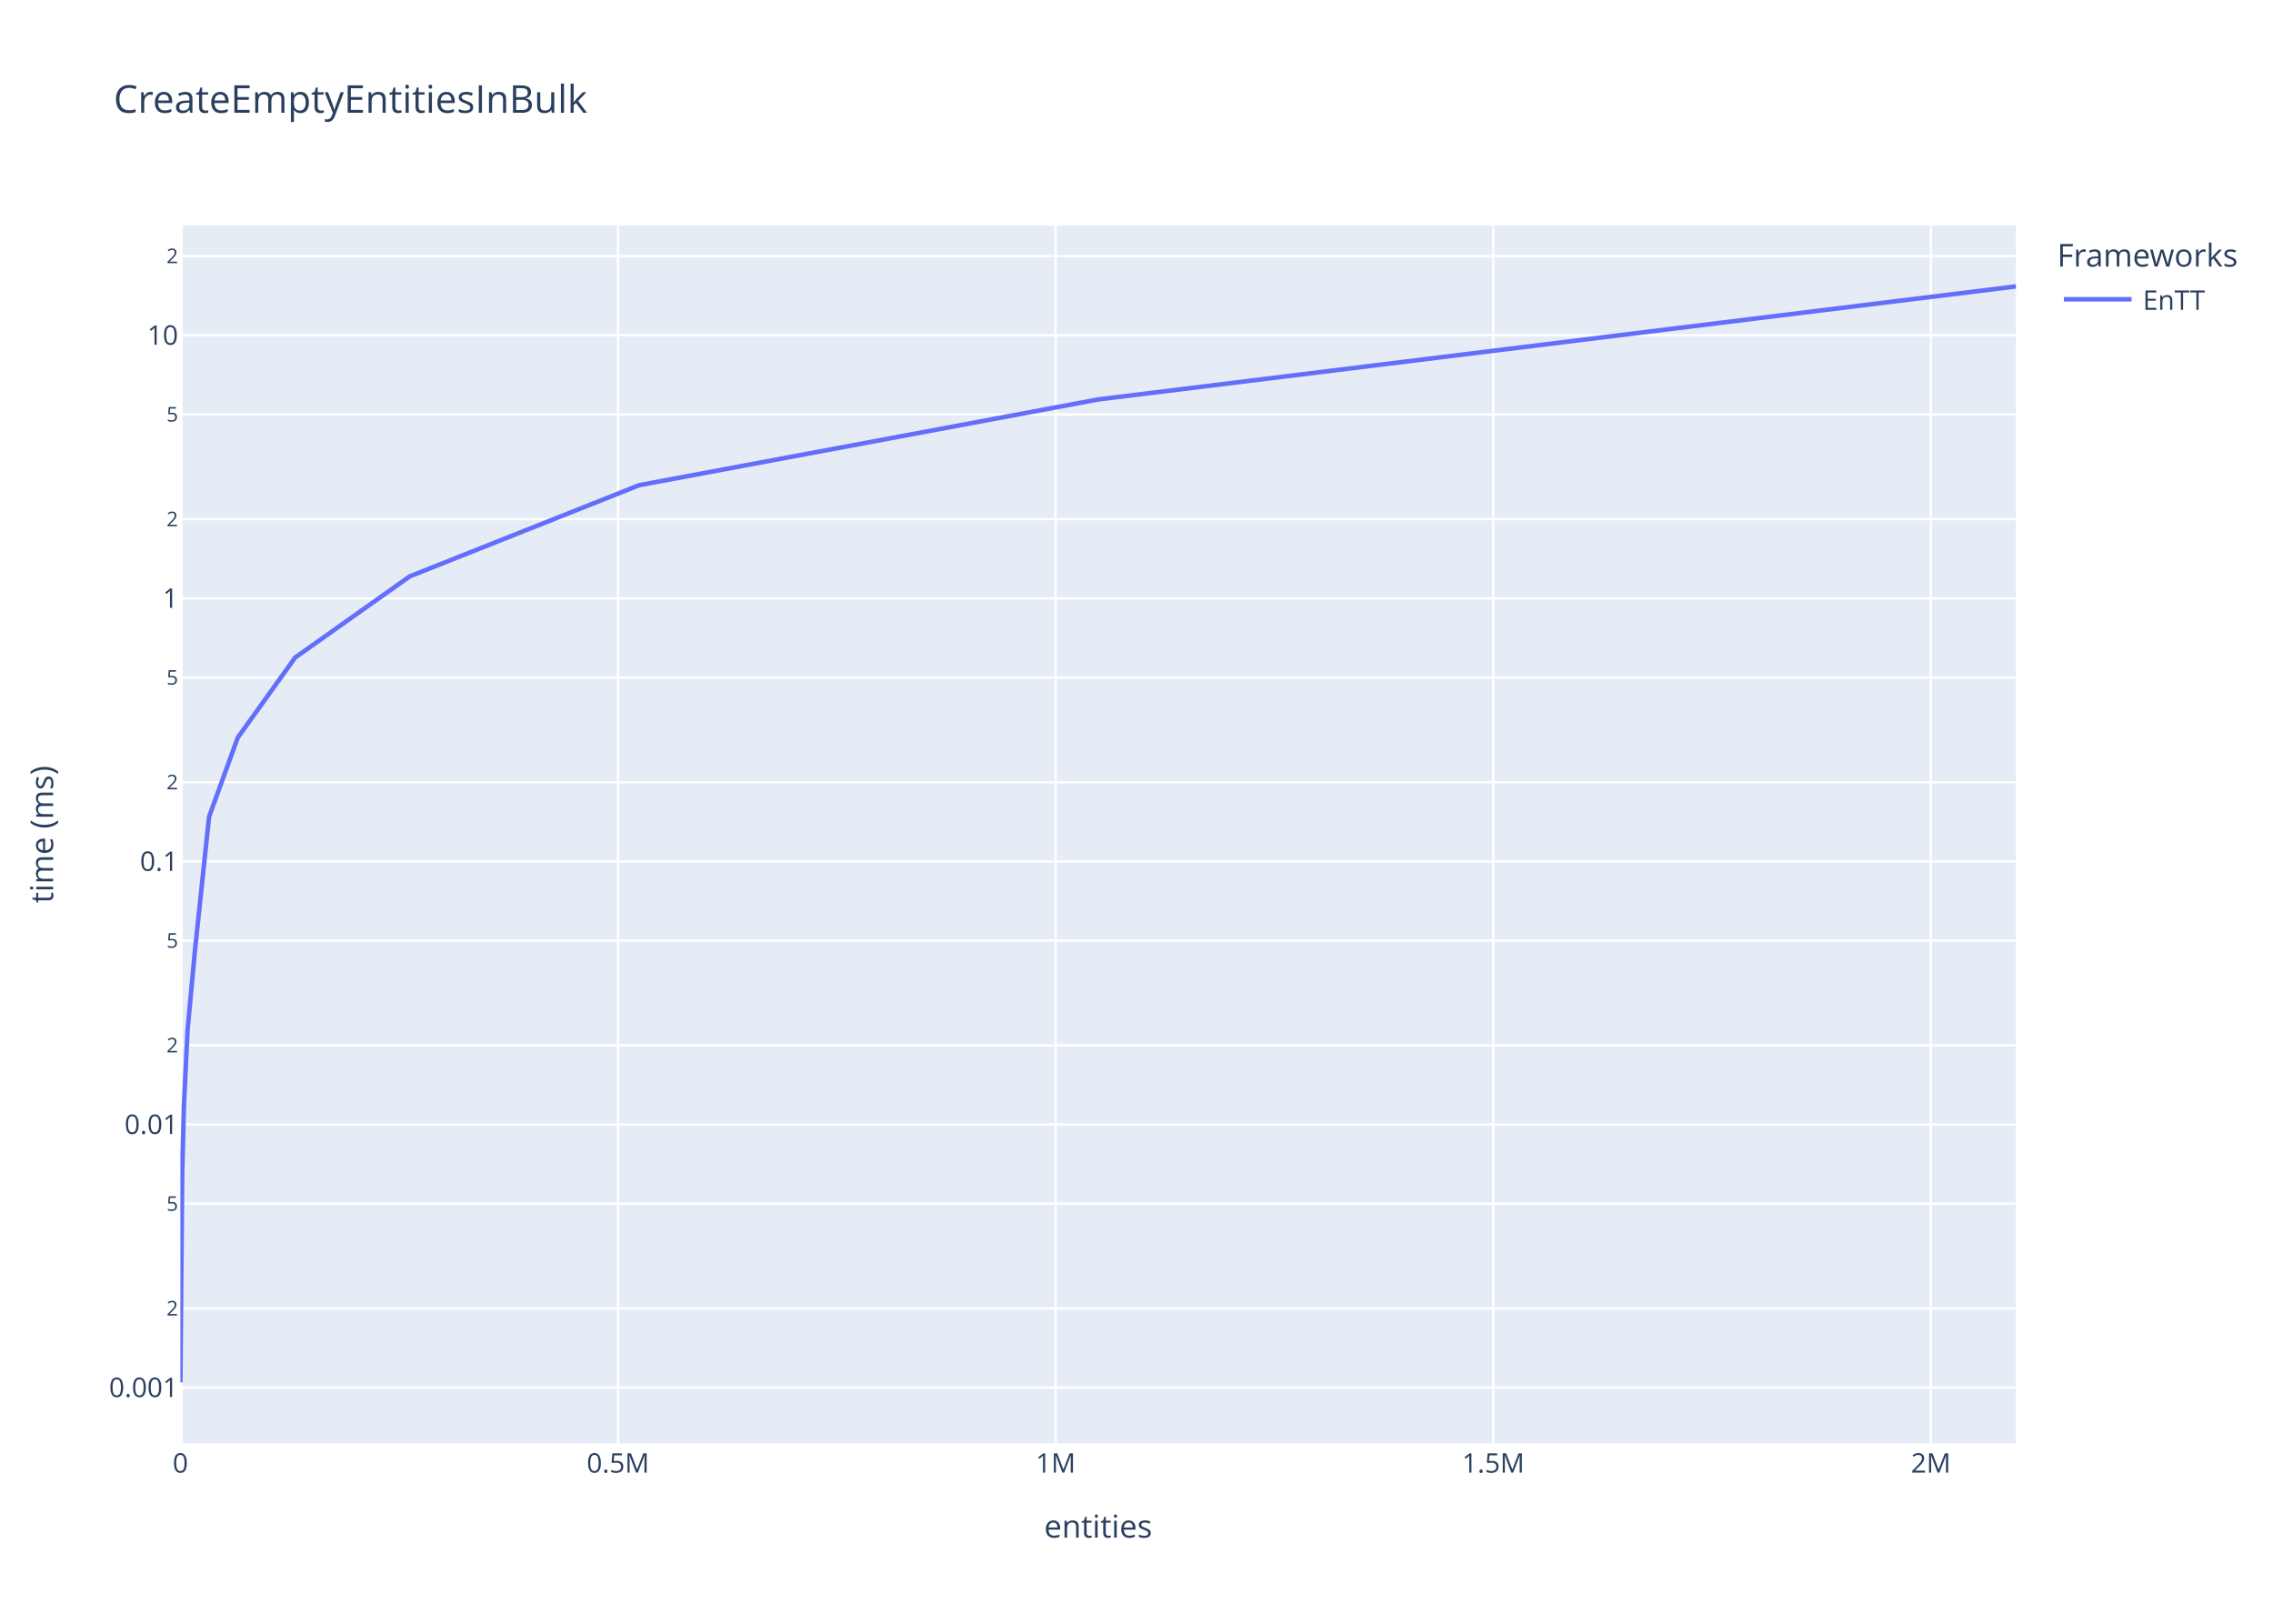
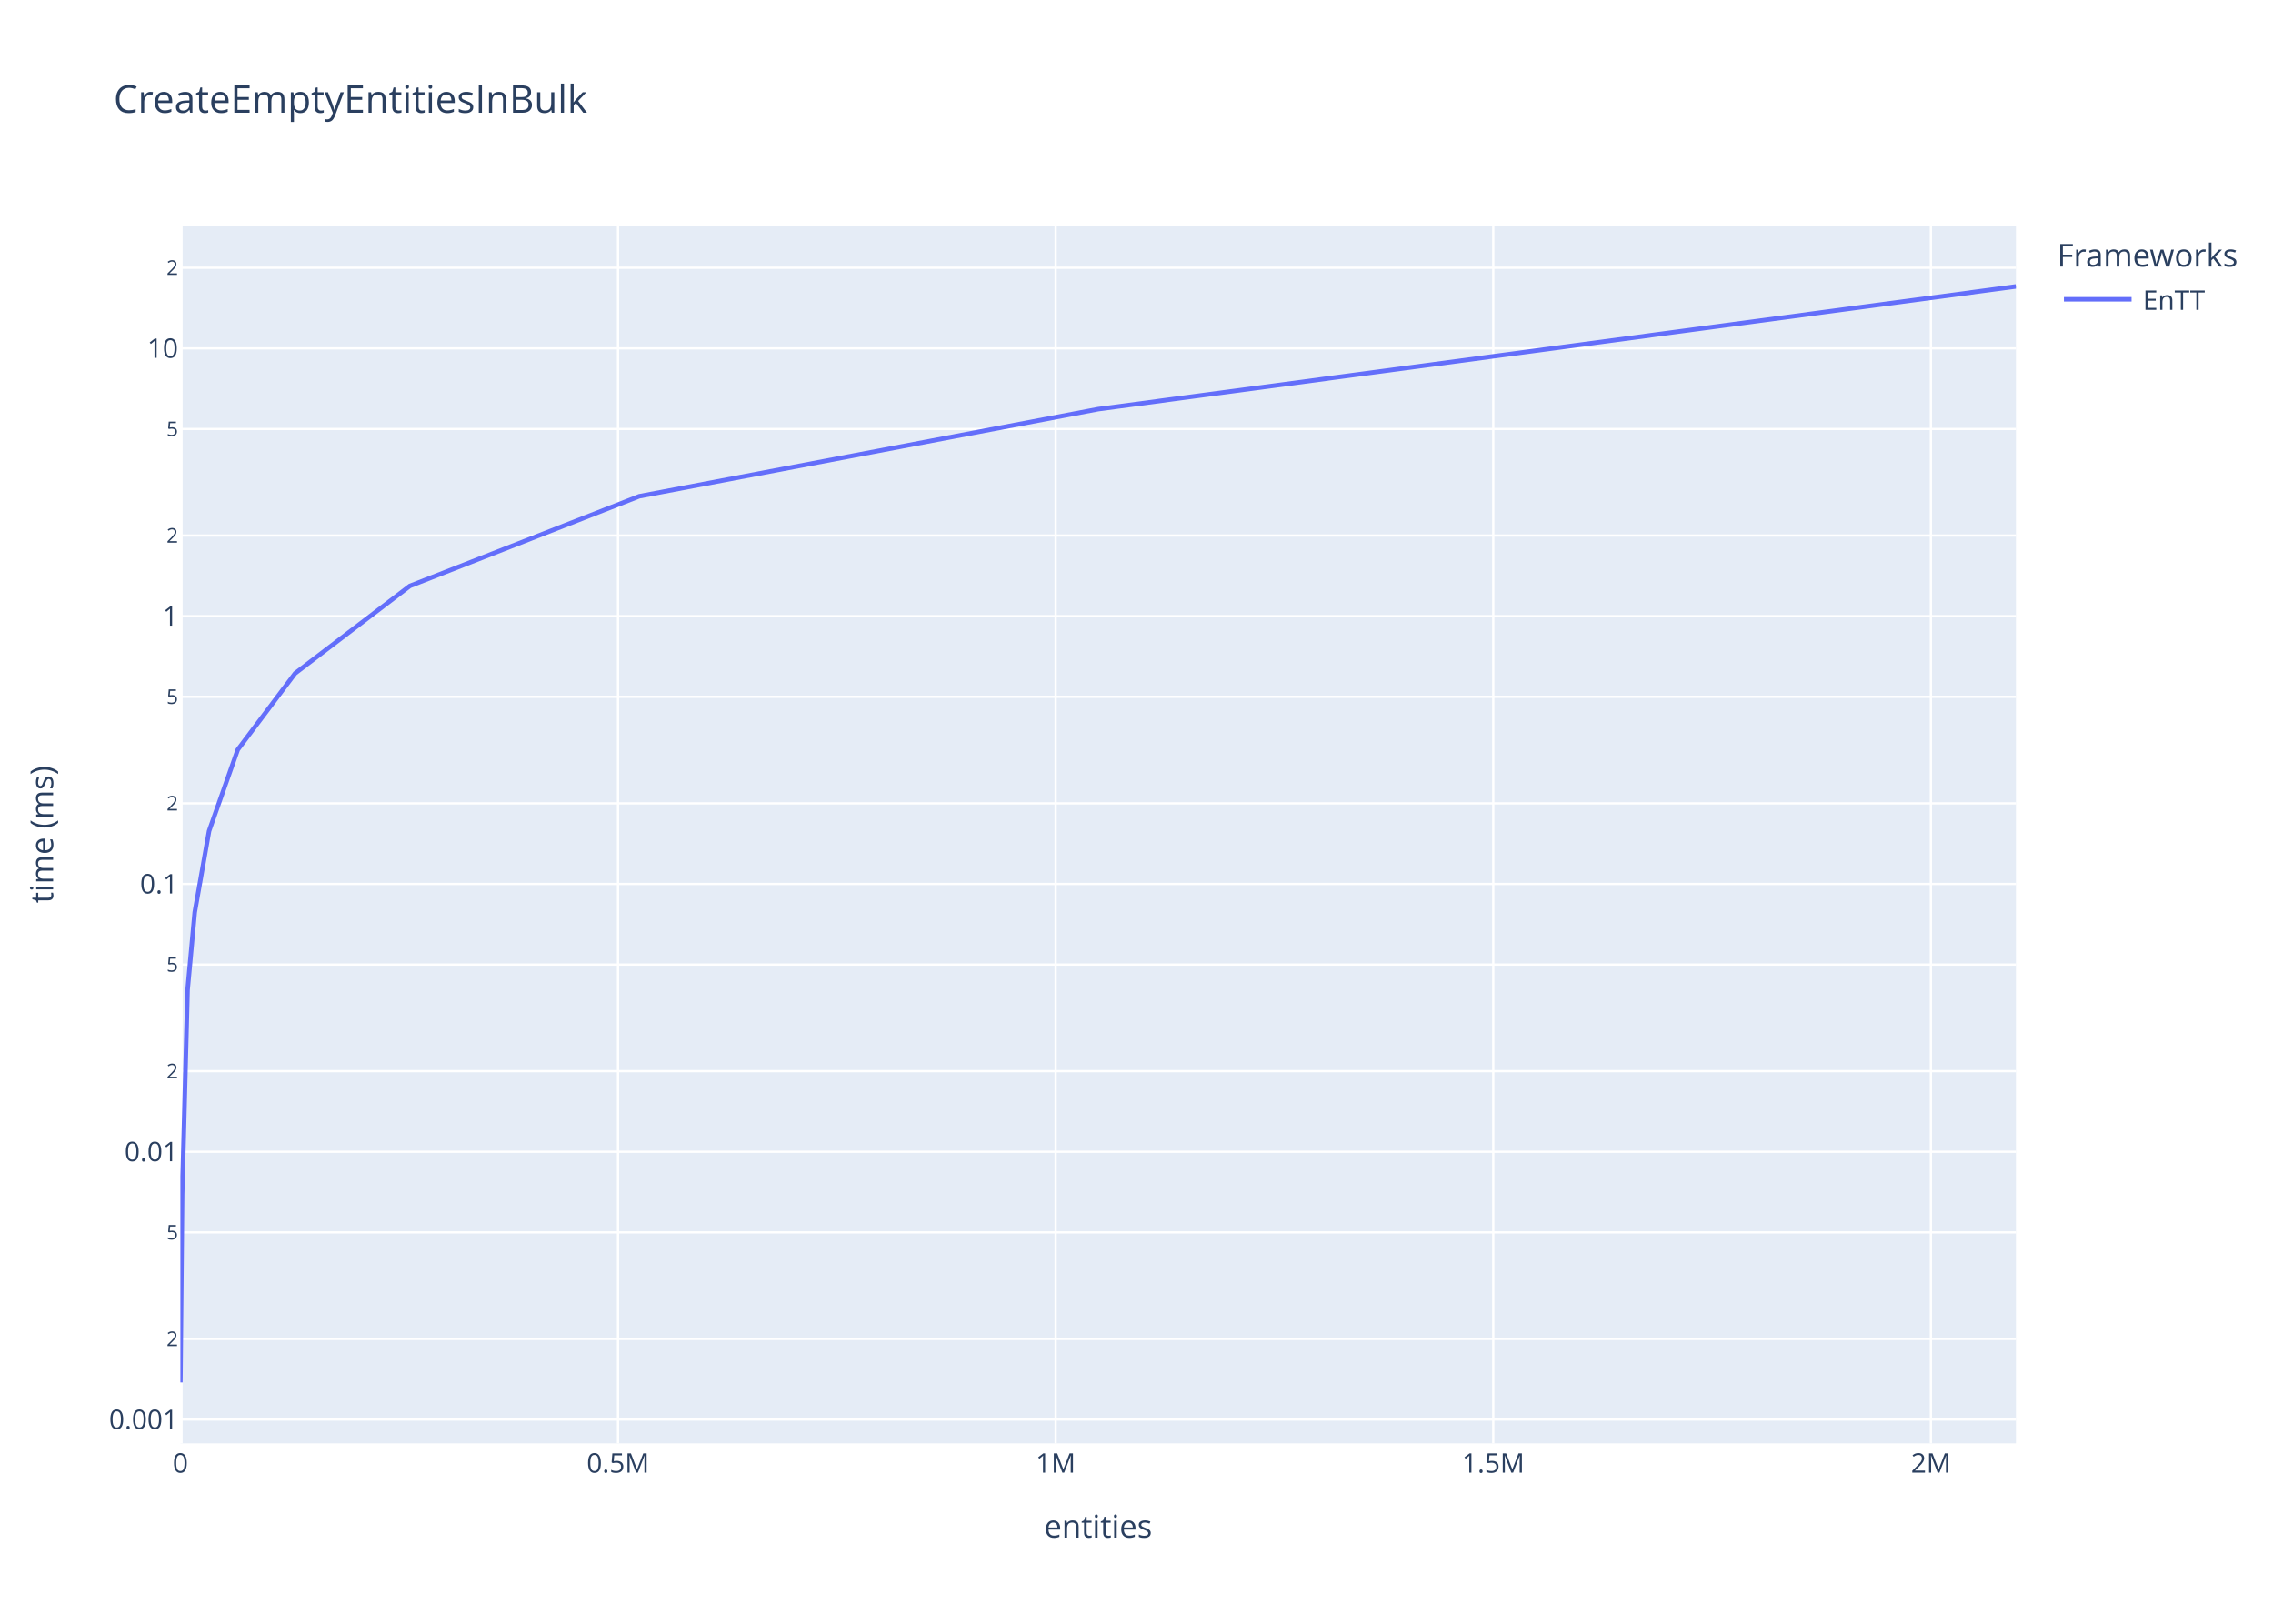
<svg xmlns="http://www.w3.org/2000/svg" class="main-svg" width="1008" height="720" style="" viewBox="0 0 1008 720">
  <rect x="0" y="0" width="1008" height="720" style="fill: rgb(255, 255, 255); fill-opacity: 1;" />
-   <defs id="defs-cadf60">
+   <defs id="defs-675405">
    <g class="clips">
-       <clipPath id="clipcadf60xyplot" class="plotclip">
+       <clipPath id="clip675405xyplot" class="plotclip">
        <rect width="814" height="540" />
      </clipPath>
-       <clipPath class="axesclip" id="clipcadf60x">
+       <clipPath class="axesclip" id="clip675405x">
        <rect x="80" y="0" width="814" height="720" />
      </clipPath>
-       <clipPath class="axesclip" id="clipcadf60y">
+       <clipPath class="axesclip" id="clip675405y">
        <rect x="0" y="100" width="1008" height="540" />
      </clipPath>
-       <clipPath class="axesclip" id="clipcadf60xy">
+       <clipPath class="axesclip" id="clip675405xy">
        <rect x="80" y="100" width="814" height="540" />
      </clipPath>
    </g>
    <g class="gradients" />
    <g class="patterns" />
  </defs>
  <g class="bglayer">
    <rect class="bg" x="80" y="100" width="814" height="540" style="fill: rgb(229, 236, 246); fill-opacity: 1; stroke-width: 0;" />
  </g>
  <g class="layer-below">
    <g class="imagelayer" />
    <g class="shapelayer" />
  </g>
  <g class="cartesianlayer">
    <g class="subplot xy">
      <g class="layer-subplot">
        <g class="shapelayer" />
        <g class="imagelayer" />
      </g>
      <g class="minor-gridlayer">
        <g class="x" />
        <g class="y" />
      </g>
      <g class="gridlayer">
        <g class="x">
          <path class="xgrid crisp" transform="translate(274.07,0)" d="M0,100v540" style="stroke: rgb(255, 255, 255); stroke-opacity: 1; stroke-width: 1px;" />
          <path class="xgrid crisp" transform="translate(468.15,0)" d="M0,100v540" style="stroke: rgb(255, 255, 255); stroke-opacity: 1; stroke-width: 1px;" />
          <path class="xgrid crisp" transform="translate(662.22,0)" d="M0,100v540" style="stroke: rgb(255, 255, 255); stroke-opacity: 1; stroke-width: 1px;" />
          <path class="xgrid crisp" transform="translate(856.29,0)" d="M0,100v540" style="stroke: rgb(255, 255, 255); stroke-opacity: 1; stroke-width: 1px;" />
        </g>
        <g class="y">
-           <path class="ygrid crisp" transform="translate(0,615.28)" d="M80,0h814" style="stroke: rgb(255, 255, 255); stroke-opacity: 1; stroke-width: 1px;" />
-           <path class="ygrid crisp" transform="translate(0,580.16)" d="M80,0h814" style="stroke: rgb(255, 255, 255); stroke-opacity: 1; stroke-width: 1px;" />
-           <path class="ygrid crisp" transform="translate(0,533.74)" d="M80,0h814" style="stroke: rgb(255, 255, 255); stroke-opacity: 1; stroke-width: 1px;" />
-           <path class="ygrid crisp" transform="translate(0,498.62)" d="M80,0h814" style="stroke: rgb(255, 255, 255); stroke-opacity: 1; stroke-width: 1px;" />
-           <path class="ygrid crisp" transform="translate(0,463.51)" d="M80,0h814" style="stroke: rgb(255, 255, 255); stroke-opacity: 1; stroke-width: 1px;" />
-           <path class="ygrid crisp" transform="translate(0,417.08)" d="M80,0h814" style="stroke: rgb(255, 255, 255); stroke-opacity: 1; stroke-width: 1px;" />
-           <path class="ygrid crisp" transform="translate(0,381.97)" d="M80,0h814" style="stroke: rgb(255, 255, 255); stroke-opacity: 1; stroke-width: 1px;" />
-           <path class="ygrid crisp" transform="translate(0,346.85)" d="M80,0h814" style="stroke: rgb(255, 255, 255); stroke-opacity: 1; stroke-width: 1px;" />
-           <path class="ygrid crisp" transform="translate(0,300.43)" d="M80,0h814" style="stroke: rgb(255, 255, 255); stroke-opacity: 1; stroke-width: 1px;" />
-           <path class="ygrid crisp" transform="translate(0,265.31)" d="M80,0h814" style="stroke: rgb(255, 255, 255); stroke-opacity: 1; stroke-width: 1px;" />
-           <path class="ygrid crisp" transform="translate(0,230.2)" d="M80,0h814" style="stroke: rgb(255, 255, 255); stroke-opacity: 1; stroke-width: 1px;" />
-           <path class="ygrid crisp" transform="translate(0,183.77)" d="M80,0h814" style="stroke: rgb(255, 255, 255); stroke-opacity: 1; stroke-width: 1px;" />
-           <path class="ygrid crisp" transform="translate(0,148.66)" d="M80,0h814" style="stroke: rgb(255, 255, 255); stroke-opacity: 1; stroke-width: 1px;" />
-           <path class="ygrid crisp" transform="translate(0,113.54)" d="M80,0h814" style="stroke: rgb(255, 255, 255); stroke-opacity: 1; stroke-width: 1px;" />
+           <path class="ygrid crisp" transform="translate(0,629.46)" d="M80,0h814" style="stroke: rgb(255, 255, 255); stroke-opacity: 1; stroke-width: 1px;" />
+           <path class="ygrid crisp" transform="translate(0,593.71)" d="M80,0h814" style="stroke: rgb(255, 255, 255); stroke-opacity: 1; stroke-width: 1px;" />
+           <path class="ygrid crisp" transform="translate(0,546.46)" d="M80,0h814" style="stroke: rgb(255, 255, 255); stroke-opacity: 1; stroke-width: 1px;" />
+           <path class="ygrid crisp" transform="translate(0,510.71)" d="M80,0h814" style="stroke: rgb(255, 255, 255); stroke-opacity: 1; stroke-width: 1px;" />
+           <path class="ygrid crisp" transform="translate(0,474.97)" d="M80,0h814" style="stroke: rgb(255, 255, 255); stroke-opacity: 1; stroke-width: 1px;" />
+           <path class="ygrid crisp" transform="translate(0,427.71)" d="M80,0h814" style="stroke: rgb(255, 255, 255); stroke-opacity: 1; stroke-width: 1px;" />
+           <path class="ygrid crisp" transform="translate(0,391.97)" d="M80,0h814" style="stroke: rgb(255, 255, 255); stroke-opacity: 1; stroke-width: 1px;" />
+           <path class="ygrid crisp" transform="translate(0,356.22)" d="M80,0h814" style="stroke: rgb(255, 255, 255); stroke-opacity: 1; stroke-width: 1px;" />
+           <path class="ygrid crisp" transform="translate(0,308.96)" d="M80,0h814" style="stroke: rgb(255, 255, 255); stroke-opacity: 1; stroke-width: 1px;" />
+           <path class="ygrid crisp" transform="translate(0,273.22)" d="M80,0h814" style="stroke: rgb(255, 255, 255); stroke-opacity: 1; stroke-width: 1px;" />
+           <path class="ygrid crisp" transform="translate(0,237.47)" d="M80,0h814" style="stroke: rgb(255, 255, 255); stroke-opacity: 1; stroke-width: 1px;" />
+           <path class="ygrid crisp" transform="translate(0,190.22)" d="M80,0h814" style="stroke: rgb(255, 255, 255); stroke-opacity: 1; stroke-width: 1px;" />
+           <path class="ygrid crisp" transform="translate(0,154.47)" d="M80,0h814" style="stroke: rgb(255, 255, 255); stroke-opacity: 1; stroke-width: 1px;" />
+           <path class="ygrid crisp" transform="translate(0,118.72)" d="M80,0h814" style="stroke: rgb(255, 255, 255); stroke-opacity: 1; stroke-width: 1px;" />
        </g>
      </g>
      <g class="zerolinelayer">
        <path class="xzl zl crisp" transform="translate(80,0)" d="M0,100v540" style="stroke: rgb(255, 255, 255); stroke-opacity: 1; stroke-width: 2px;" />
      </g>
      <path class="xlines-below" />
      <path class="ylines-below" />
      <g class="overlines-below" />
      <g class="xaxislayer-below" />
      <g class="yaxislayer-below" />
      <g class="overaxes-below" />
-       <g class="plot" transform="translate(80,100)" clip-path="url(#clipcadf60xyplot)">
+       <g class="plot" transform="translate(80,100)" clip-path="url(#clip675405xyplot)">
        <g class="scatterlayer mlayer">
-           <g class="trace scatter trace43f5e0" style="stroke-miterlimit: 2; opacity: 1;">
+           <g class="trace scatter trace179c01" style="stroke-miterlimit: 2; opacity: 1;">
            <g class="fills" />
            <g class="errorbars" />
            <g class="lines">
-               <path class="js-line" d="M0,513L0.79,420.54L1.59,389.27L3.18,356.77L6.36,322.33L12.72,262.15L25.44,227.07L50.88,191.58L101.75,155.55L203.5,115.13L407,77.12L814,27" style="vector-effect: non-scaling-stroke; fill: none; stroke: rgb(99, 110, 250); stroke-opacity: 1; stroke-width: 2px; opacity: 1;" />
+               <path class="js-line" d="M0,513L0.79,429.43L1.59,399.92L3.18,339.08L6.36,304.56L12.72,268.49L25.44,232.42L50.88,198.57L101.75,159.82L203.5,120.05L407,81.42L814,27" style="vector-effect: non-scaling-stroke; fill: none; stroke: rgb(99, 110, 250); stroke-opacity: 1; stroke-width: 2px; opacity: 1;" />
            </g>
            <g class="points" />
            <g class="text" />
          </g>
        </g>
      </g>
      <g class="overplot" />
      <path class="xlines-above crisp" d="M0,0" style="fill: none;" />
      <path class="ylines-above crisp" d="M0,0" style="fill: none;" />
      <g class="overlines-above" />
      <g class="xaxislayer-above">
        <g class="xtick">
          <text text-anchor="middle" x="0" y="653" transform="translate(80,0)" style="font-family: 'Open Sans', verdana, arial, sans-serif; font-size: 12px; fill: rgb(42, 63, 95); fill-opacity: 1; white-space: pre; opacity: 1;">0</text>
        </g>
        <g class="xtick">
          <text text-anchor="middle" x="0" y="653" style="font-family: 'Open Sans', verdana, arial, sans-serif; font-size: 12px; fill: rgb(42, 63, 95); fill-opacity: 1; white-space: pre; opacity: 1;" transform="translate(274.07,0)">0.5M</text>
        </g>
        <g class="xtick">
          <text text-anchor="middle" x="0" y="653" style="font-family: 'Open Sans', verdana, arial, sans-serif; font-size: 12px; fill: rgb(42, 63, 95); fill-opacity: 1; white-space: pre; opacity: 1;" transform="translate(468.15,0)">1M</text>
        </g>
        <g class="xtick">
          <text text-anchor="middle" x="0" y="653" style="font-family: 'Open Sans', verdana, arial, sans-serif; font-size: 12px; fill: rgb(42, 63, 95); fill-opacity: 1; white-space: pre; opacity: 1;" transform="translate(662.22,0)">1.5M</text>
        </g>
        <g class="xtick">
          <text text-anchor="middle" x="0" y="653" style="font-family: 'Open Sans', verdana, arial, sans-serif; font-size: 12px; fill: rgb(42, 63, 95); fill-opacity: 1; white-space: pre; opacity: 1;" transform="translate(856.29,0)">2M</text>
        </g>
      </g>
      <g class="yaxislayer-above">
        <g class="ytick">
-           <text text-anchor="end" x="79" y="4.2" transform="translate(0,615.28)" style="font-family: 'Open Sans', verdana, arial, sans-serif; font-size: 12px; fill: rgb(42, 63, 95); fill-opacity: 1; white-space: pre; opacity: 1;">0.001</text>
-         </g>
-         <g class="ytick">
-           <text text-anchor="end" x="79" y="3.15" style="font-family: 'Open Sans', verdana, arial, sans-serif; font-size: 9px; fill: rgb(42, 63, 95); fill-opacity: 1; white-space: pre; opacity: 1;" transform="translate(0,580.16)">2</text>
-         </g>
-         <g class="ytick">
-           <text text-anchor="end" x="79" y="3.15" style="font-family: 'Open Sans', verdana, arial, sans-serif; font-size: 9px; fill: rgb(42, 63, 95); fill-opacity: 1; white-space: pre; opacity: 1;" transform="translate(0,533.74)">5</text>
-         </g>
-         <g class="ytick">
-           <text text-anchor="end" x="79" y="4.2" style="font-family: 'Open Sans', verdana, arial, sans-serif; font-size: 12px; fill: rgb(42, 63, 95); fill-opacity: 1; white-space: pre; opacity: 1;" transform="translate(0,498.62)">0.01</text>
-         </g>
-         <g class="ytick">
-           <text text-anchor="end" x="79" y="3.15" style="font-family: 'Open Sans', verdana, arial, sans-serif; font-size: 9px; fill: rgb(42, 63, 95); fill-opacity: 1; white-space: pre; opacity: 1;" transform="translate(0,463.51)">2</text>
-         </g>
-         <g class="ytick">
-           <text text-anchor="end" x="79" y="3.15" style="font-family: 'Open Sans', verdana, arial, sans-serif; font-size: 9px; fill: rgb(42, 63, 95); fill-opacity: 1; white-space: pre; opacity: 1;" transform="translate(0,417.08)">5</text>
-         </g>
-         <g class="ytick">
-           <text text-anchor="end" x="79" y="4.2" style="font-family: 'Open Sans', verdana, arial, sans-serif; font-size: 12px; fill: rgb(42, 63, 95); fill-opacity: 1; white-space: pre; opacity: 1;" transform="translate(0,381.97)">0.1</text>
-         </g>
-         <g class="ytick">
-           <text text-anchor="end" x="79" y="3.15" style="font-family: 'Open Sans', verdana, arial, sans-serif; font-size: 9px; fill: rgb(42, 63, 95); fill-opacity: 1; white-space: pre; opacity: 1;" transform="translate(0,346.85)">2</text>
-         </g>
-         <g class="ytick">
-           <text text-anchor="end" x="79" y="3.15" style="font-family: 'Open Sans', verdana, arial, sans-serif; font-size: 9px; fill: rgb(42, 63, 95); fill-opacity: 1; white-space: pre; opacity: 1;" transform="translate(0,300.43)">5</text>
-         </g>
-         <g class="ytick">
-           <text text-anchor="end" x="79" y="4.2" style="font-family: 'Open Sans', verdana, arial, sans-serif; font-size: 12px; fill: rgb(42, 63, 95); fill-opacity: 1; white-space: pre; opacity: 1;" transform="translate(0,265.31)">1</text>
-         </g>
-         <g class="ytick">
-           <text text-anchor="end" x="79" y="3.15" style="font-family: 'Open Sans', verdana, arial, sans-serif; font-size: 9px; fill: rgb(42, 63, 95); fill-opacity: 1; white-space: pre; opacity: 1;" transform="translate(0,230.2)">2</text>
-         </g>
-         <g class="ytick">
-           <text text-anchor="end" x="79" y="3.15" style="font-family: 'Open Sans', verdana, arial, sans-serif; font-size: 9px; fill: rgb(42, 63, 95); fill-opacity: 1; white-space: pre; opacity: 1;" transform="translate(0,183.77)">5</text>
-         </g>
-         <g class="ytick">
-           <text text-anchor="end" x="79" y="4.2" style="font-family: 'Open Sans', verdana, arial, sans-serif; font-size: 12px; fill: rgb(42, 63, 95); fill-opacity: 1; white-space: pre; opacity: 1;" transform="translate(0,148.66)">10</text>
-         </g>
-         <g class="ytick">
-           <text text-anchor="end" x="79" y="3.15" style="font-family: 'Open Sans', verdana, arial, sans-serif; font-size: 9px; fill: rgb(42, 63, 95); fill-opacity: 1; white-space: pre; opacity: 1;" transform="translate(0,113.54)">2</text>
+           <text text-anchor="end" x="79" y="4.2" transform="translate(0,629.46)" style="font-family: 'Open Sans', verdana, arial, sans-serif; font-size: 12px; fill: rgb(42, 63, 95); fill-opacity: 1; white-space: pre; opacity: 1;">0.001</text>
+         </g>
+         <g class="ytick">
+           <text text-anchor="end" x="79" y="3.15" style="font-family: 'Open Sans', verdana, arial, sans-serif; font-size: 9px; fill: rgb(42, 63, 95); fill-opacity: 1; white-space: pre; opacity: 1;" transform="translate(0,593.71)">2</text>
+         </g>
+         <g class="ytick">
+           <text text-anchor="end" x="79" y="3.15" style="font-family: 'Open Sans', verdana, arial, sans-serif; font-size: 9px; fill: rgb(42, 63, 95); fill-opacity: 1; white-space: pre; opacity: 1;" transform="translate(0,546.46)">5</text>
+         </g>
+         <g class="ytick">
+           <text text-anchor="end" x="79" y="4.2" style="font-family: 'Open Sans', verdana, arial, sans-serif; font-size: 12px; fill: rgb(42, 63, 95); fill-opacity: 1; white-space: pre; opacity: 1;" transform="translate(0,510.71)">0.01</text>
+         </g>
+         <g class="ytick">
+           <text text-anchor="end" x="79" y="3.15" style="font-family: 'Open Sans', verdana, arial, sans-serif; font-size: 9px; fill: rgb(42, 63, 95); fill-opacity: 1; white-space: pre; opacity: 1;" transform="translate(0,474.97)">2</text>
+         </g>
+         <g class="ytick">
+           <text text-anchor="end" x="79" y="3.15" style="font-family: 'Open Sans', verdana, arial, sans-serif; font-size: 9px; fill: rgb(42, 63, 95); fill-opacity: 1; white-space: pre; opacity: 1;" transform="translate(0,427.71)">5</text>
+         </g>
+         <g class="ytick">
+           <text text-anchor="end" x="79" y="4.2" style="font-family: 'Open Sans', verdana, arial, sans-serif; font-size: 12px; fill: rgb(42, 63, 95); fill-opacity: 1; white-space: pre; opacity: 1;" transform="translate(0,391.97)">0.1</text>
+         </g>
+         <g class="ytick">
+           <text text-anchor="end" x="79" y="3.15" style="font-family: 'Open Sans', verdana, arial, sans-serif; font-size: 9px; fill: rgb(42, 63, 95); fill-opacity: 1; white-space: pre; opacity: 1;" transform="translate(0,356.22)">2</text>
+         </g>
+         <g class="ytick">
+           <text text-anchor="end" x="79" y="3.15" style="font-family: 'Open Sans', verdana, arial, sans-serif; font-size: 9px; fill: rgb(42, 63, 95); fill-opacity: 1; white-space: pre; opacity: 1;" transform="translate(0,308.96)">5</text>
+         </g>
+         <g class="ytick">
+           <text text-anchor="end" x="79" y="4.2" style="font-family: 'Open Sans', verdana, arial, sans-serif; font-size: 12px; fill: rgb(42, 63, 95); fill-opacity: 1; white-space: pre; opacity: 1;" transform="translate(0,273.22)">1</text>
+         </g>
+         <g class="ytick">
+           <text text-anchor="end" x="79" y="3.15" style="font-family: 'Open Sans', verdana, arial, sans-serif; font-size: 9px; fill: rgb(42, 63, 95); fill-opacity: 1; white-space: pre; opacity: 1;" transform="translate(0,237.47)">2</text>
+         </g>
+         <g class="ytick">
+           <text text-anchor="end" x="79" y="3.15" style="font-family: 'Open Sans', verdana, arial, sans-serif; font-size: 9px; fill: rgb(42, 63, 95); fill-opacity: 1; white-space: pre; opacity: 1;" transform="translate(0,190.22)">5</text>
+         </g>
+         <g class="ytick">
+           <text text-anchor="end" x="79" y="4.2" style="font-family: 'Open Sans', verdana, arial, sans-serif; font-size: 12px; fill: rgb(42, 63, 95); fill-opacity: 1; white-space: pre; opacity: 1;" transform="translate(0,154.47)">10</text>
+         </g>
+         <g class="ytick">
+           <text text-anchor="end" x="79" y="3.15" style="font-family: 'Open Sans', verdana, arial, sans-serif; font-size: 9px; fill: rgb(42, 63, 95); fill-opacity: 1; white-space: pre; opacity: 1;" transform="translate(0,118.72)">2</text>
        </g>
      </g>
      <g class="overaxes-above" />
    </g>
  </g>
  <g class="polarlayer" />
  <g class="smithlayer" />
  <g class="ternarylayer" />
  <g class="geolayer" />
  <g class="funnelarealayer" />
  <g class="pielayer" />
  <g class="iciclelayer" />
  <g class="treemaplayer" />
  <g class="sunburstlayer" />
  <g class="glimages" />
-   <defs id="topdefs-cadf60">
+   <defs id="topdefs-675405">
    <g class="clips" />
-     <clipPath id="legendcadf60">
+     <clipPath id="legend675405">
      <rect width="86" height="48" x="0" y="0" />
    </clipPath>
  </defs>
  <g class="layer-above">
    <g class="imagelayer" />
    <g class="shapelayer" />
  </g>
  <g class="infolayer">
    <g class="legend" pointer-events="all" transform="translate(910.28,100)">
      <rect class="bg" shape-rendering="crispEdges" width="86" height="48" x="0" y="0" style="stroke: rgb(68, 68, 68); stroke-opacity: 1; fill: rgb(255, 255, 255); fill-opacity: 1; stroke-width: 0px;" />
-       <g class="scrollbox" transform="" clip-path="url(#legendcadf60)">
+       <g class="scrollbox" transform="" clip-path="url(#legend675405)">
        <text class="legendtitletext" text-anchor="start" x="2" y="18.2" style="font-family: 'Open Sans', verdana, arial, sans-serif; font-size: 14px; fill: rgb(42, 63, 95); fill-opacity: 1; white-space: pre;">Frameworks</text>
        <g class="groups" transform="">
          <g class="traces" transform="translate(0,32.7)" style="opacity: 1;">
            <text class="legendtext" text-anchor="start" x="40" y="4.68" style="font-family: 'Open Sans', verdana, arial, sans-serif; font-size: 12px; fill: rgb(42, 63, 95); fill-opacity: 1; white-space: pre;">EnTT</text>
            <g class="layers" style="opacity: 1;">
              <g class="legendfill" />
              <g class="legendlines">
                <path class="js-line" d="M5,0h30" style="fill: none; stroke: rgb(99, 110, 250); stroke-opacity: 1; stroke-width: 2px;" />
              </g>
              <g class="legendsymbols">
                <g class="legendpoints" />
              </g>
            </g>
            <rect class="legendtoggle" x="0" y="-9.5" width="67.688" height="19" style="fill: rgb(0, 0, 0); fill-opacity: 0;" />
          </g>
        </g>
      </g>
      <rect class="scrollbar" rx="20" ry="3" width="0" height="0" x="0" y="0" style="fill: rgb(128, 139, 164); fill-opacity: 1;" />
    </g>
    <g class="g-gtitle">
      <text class="gtitle" x="50.4" y="50" text-anchor="start" dy="0em" style="font-family: 'Open Sans', verdana, arial, sans-serif; font-size: 17px; fill: rgb(42, 63, 95); opacity: 1; font-weight: normal; white-space: pre;">CreateEmptyEntitiesInBulk</text>
    </g>
    <g class="g-xtitle">
      <text class="xtitle" x="487" y="681.8" text-anchor="middle" style="font-family: 'Open Sans', verdana, arial, sans-serif; font-size: 14px; fill: rgb(42, 63, 95); opacity: 1; font-weight: normal; white-space: pre;">entities</text>
    </g>
    <g class="g-ytitle">
      <text class="ytitle" transform="rotate(-90,23.55938,370)" x="23.559" y="370" text-anchor="middle" style="font-family: 'Open Sans', verdana, arial, sans-serif; font-size: 14px; fill: rgb(42, 63, 95); opacity: 1; font-weight: normal; white-space: pre;">time (ms)</text>
    </g>
  </g>
</svg>
